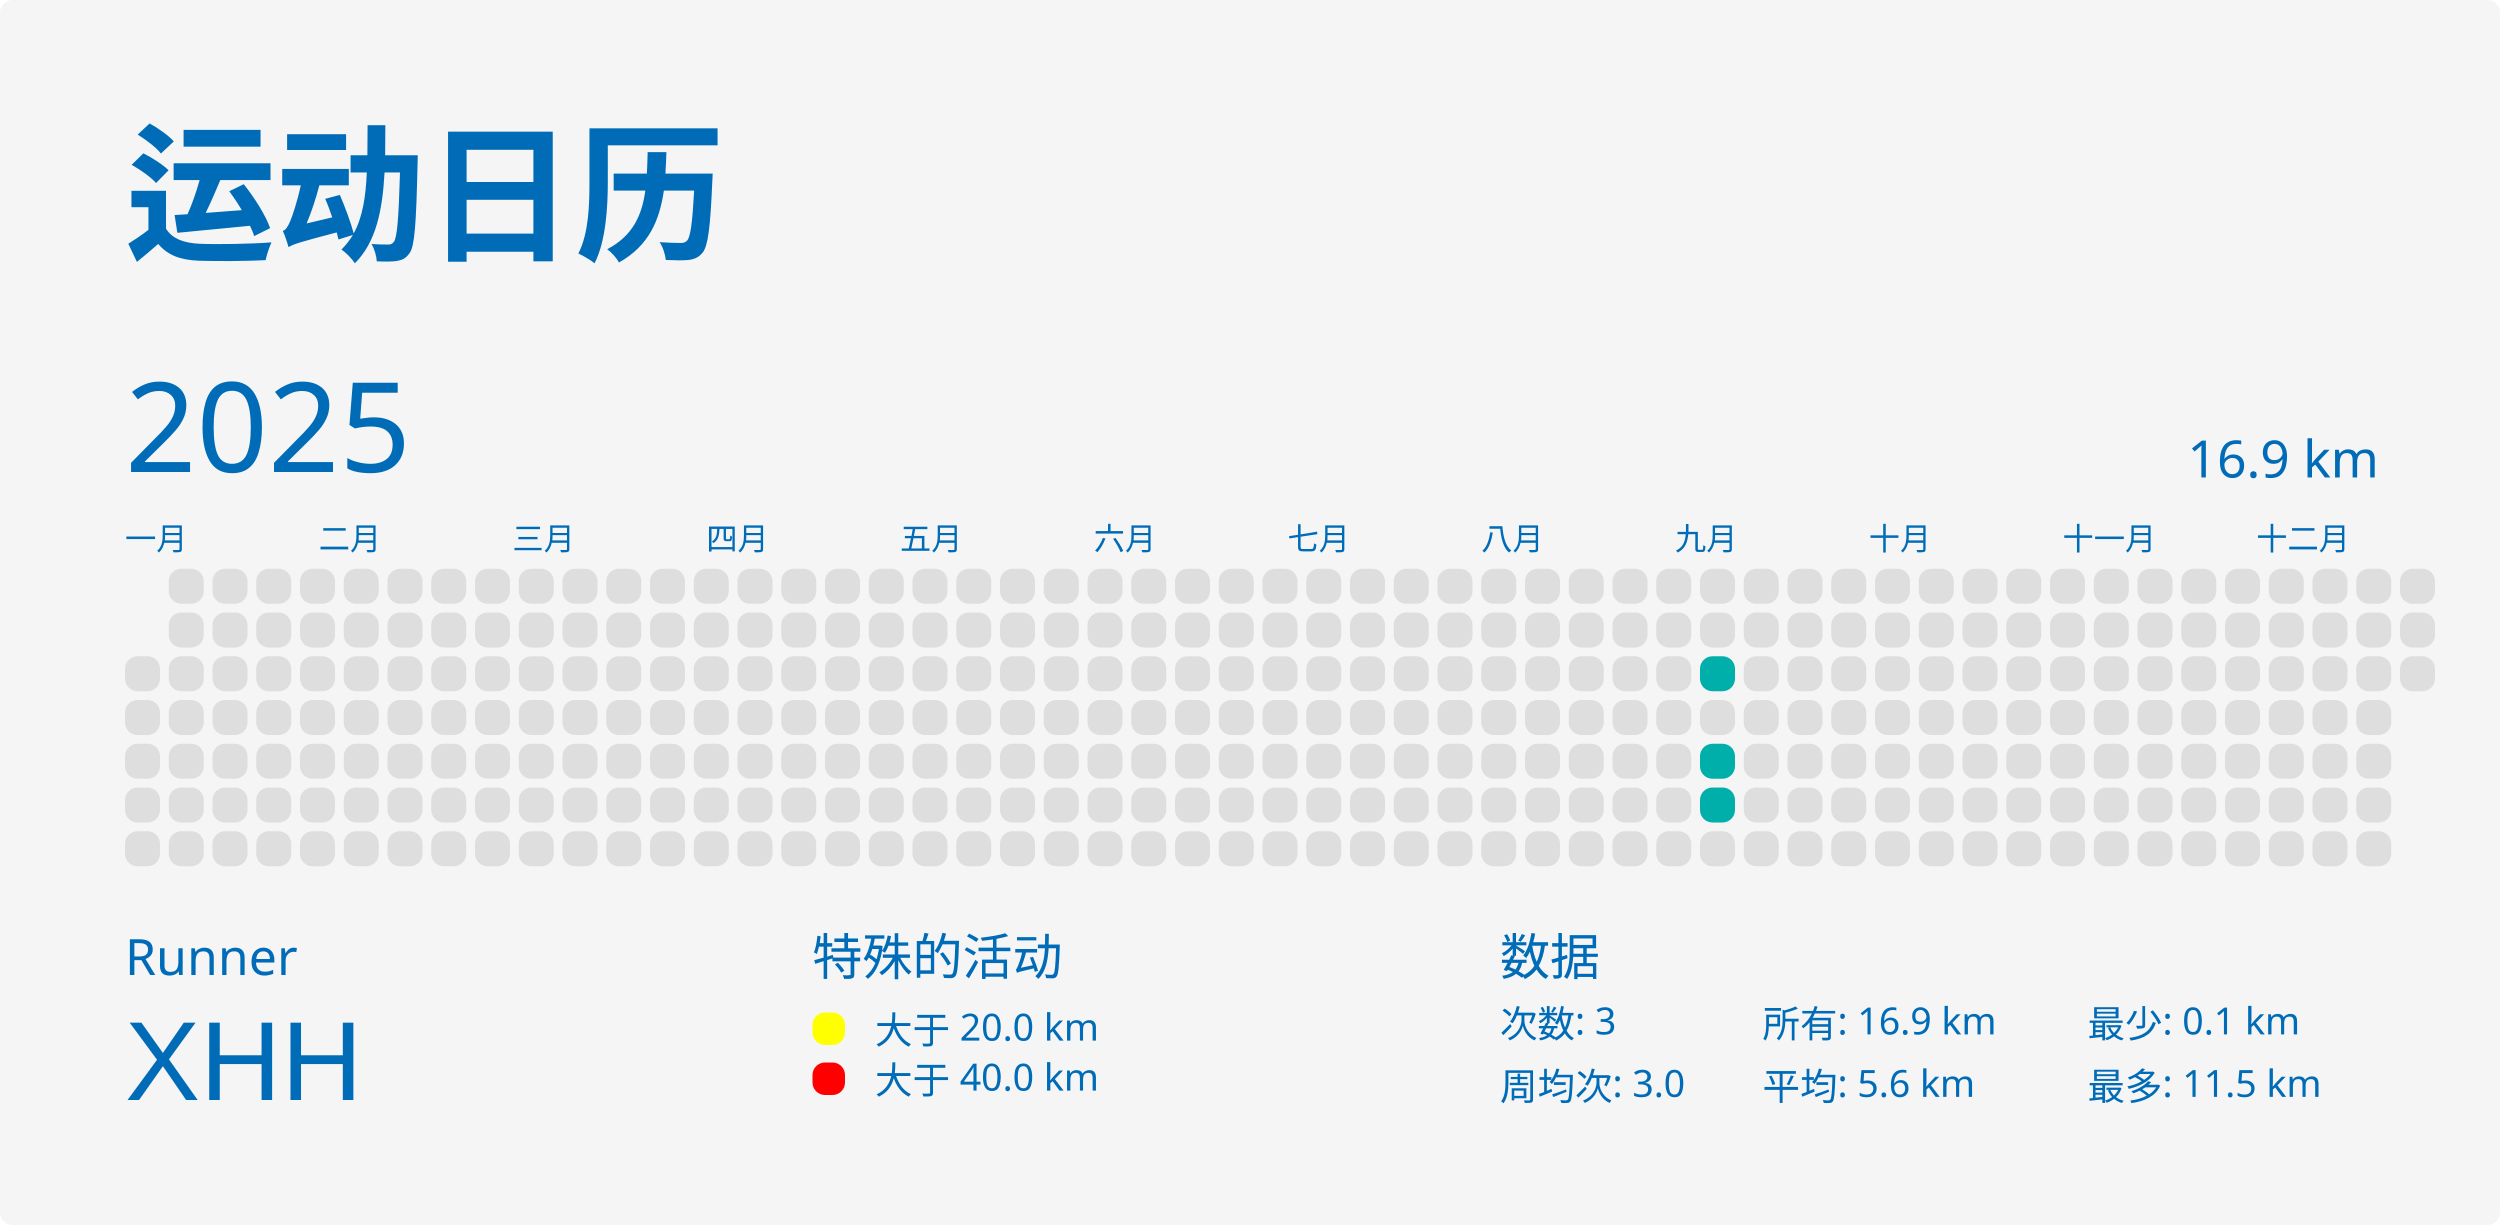
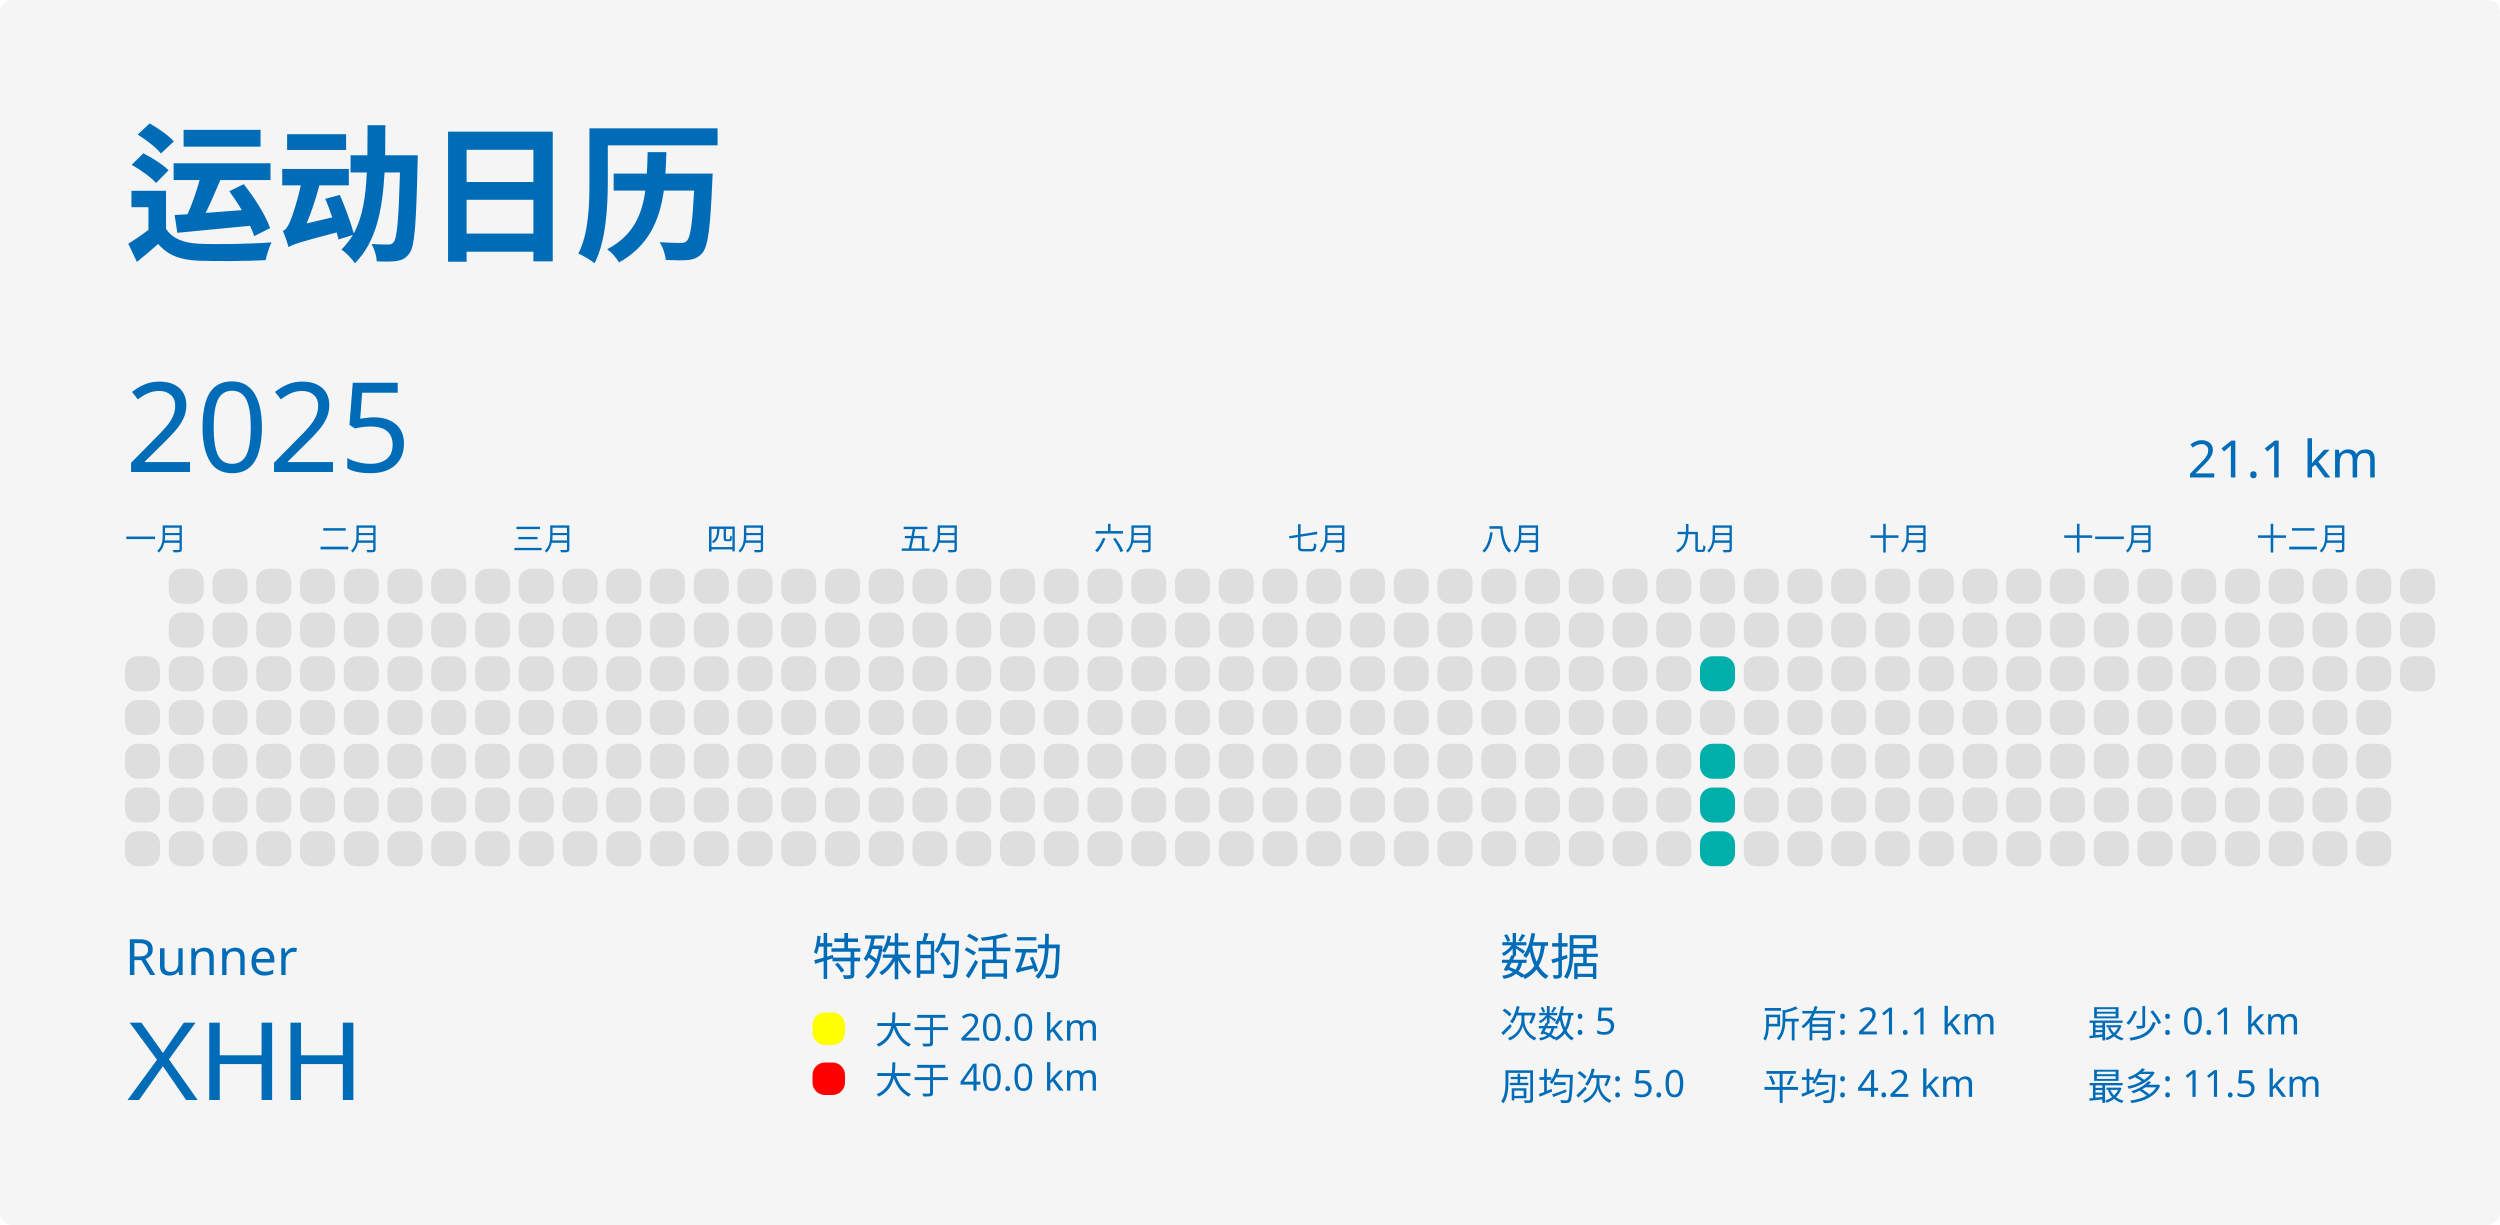
<svg xmlns="http://www.w3.org/2000/svg" baseProfile="full" height="98mm" version="1.1" viewBox="0,0,200,98" width="200mm">
  <defs />
  <rect fill="#f5f5f5" height="98" rx="1" ry="1" width="200" x="0" y="0" />
  <text fill="#006cb8" style="font-size:12px; font-family:MGI-Regular; font-weight:bold;" x="10" y="20">运动日历</text>
  <text fill="#006cb8" style="font-size:4px; font-family:MGI-Regular" x="10" y="78">Runner</text>
  <text fill="#006cb8" style="font-size:9px; font-family:Arial" x="10" y="88">XHH</text>
  <text fill="#006cb8" style="font-size:4px; font-family:MGI-Regular" x="65" y="78">特殊的活动</text>
  <rect fill="yellow" height="2.6" rx="1" ry="1" width="2.6" x="65" y="81" />
  <text fill="#006cb8" style="font-size:3px; font-family:MGI-Regular" x="70" y="83.5">大于 20.0 km</text>
  <rect fill="red" height="2.6" rx="1" ry="1" width="2.6" x="65" y="85" />
  <text fill="#006cb8" style="font-size:3px; font-family:MGI-Regular" x="70" y="87.5">大于 40.0 km</text>
  <text fill="#006cb8" style="font-size:4px; font-family:MGI-Regular" x="120" y="78">数据</text>
-   <text fill="#006cb8" style="font-size:3px; font-family:MGI-Regular" x="120" y="83">次数: 3</text>
-   <text fill="#006cb8" style="font-size:3px; font-family:MGI-Regular" x="120" y="88">周均次: 3.0</text>
-   <text fill="#006cb8" style="font-size:3px; font-family:MGI-Regular" x="141" y="83">所有: 16.9 km</text>
-   <text fill="#006cb8" style="font-size:3px; font-family:MGI-Regular" x="141" y="88">平均: 5.6 km</text>
+   <text fill="#006cb8" style="font-size:3px; font-family:MGI-Regular" x="120" y="83">次数: 5</text>
+   <text fill="#006cb8" style="font-size:3px; font-family:MGI-Regular" x="120" y="88">周均次: 5.0</text>
+   <text fill="#006cb8" style="font-size:3px; font-family:MGI-Regular" x="141" y="83">所有: 21.1 km</text>
+   <text fill="#006cb8" style="font-size:3px; font-family:MGI-Regular" x="141" y="88">平均: 4.2 km</text>
  <text fill="#006cb8" style="font-size:3px; font-family:MGI-Regular" x="167" y="83">最少: 0.1 km</text>
  <text fill="#006cb8" style="font-size:3px; font-family:MGI-Regular" x="167" y="88">最多: 11.5 km</text>
  <text dominant-baseline="hanging" fill="#006cb8" style="font-size:10.0px; font-family:MGI-Regular;" x="10" y="30">2025</text>
-   <text dominant-baseline="hanging" fill="#006cb8" style="font-size:4.125px; font-family:MGI-Regular;" x="175" y="35">16.9 km</text>
+   <text dominant-baseline="hanging" fill="#006cb8" style="font-size:4.125px; font-family:MGI-Regular;" x="175" y="35">21.1 km</text>
  <text fill="#006cb8" style="font-size:2.5px; font-family:MGI-Regular" x="10.0" y="44">一月</text>
  <text fill="#006cb8" style="font-size:2.5px; font-family:MGI-Regular" x="25.5" y="44">二月</text>
  <text fill="#006cb8" style="font-size:2.5px; font-family:MGI-Regular" x="41.0" y="44">三月</text>
  <text fill="#006cb8" style="font-size:2.5px; font-family:MGI-Regular" x="56.5" y="44">四月</text>
  <text fill="#006cb8" style="font-size:2.5px; font-family:MGI-Regular" x="72.0" y="44">五月</text>
  <text fill="#006cb8" style="font-size:2.5px; font-family:MGI-Regular" x="87.5" y="44">六月</text>
  <text fill="#006cb8" style="font-size:2.5px; font-family:MGI-Regular" x="103.0" y="44">七月</text>
  <text fill="#006cb8" style="font-size:2.5px; font-family:MGI-Regular" x="118.5" y="44">八月</text>
  <text fill="#006cb8" style="font-size:2.5px; font-family:MGI-Regular" x="134.0" y="44">九月</text>
  <text fill="#006cb8" style="font-size:2.5px; font-family:MGI-Regular" x="149.5" y="44">十月</text>
  <text fill="#006cb8" style="font-size:2.5px; font-family:MGI-Regular" x="165.0" y="44">十一月</text>
  <text fill="#006cb8" style="font-size:2.5px; font-family:MGI-Regular" x="180.5" y="44">十二月</text>
  <rect fill="#dedede" height="2.8" rx="1" ry="1" width="2.8" x="10.0" y="52.5" />
  <rect fill="#dedede" height="2.8" rx="1" ry="1" width="2.8" x="10.0" y="56.0" />
  <rect fill="#dedede" height="2.8" rx="1" ry="1" width="2.8" x="10.0" y="59.5" />
  <rect fill="#dedede" height="2.8" rx="1" ry="1" width="2.8" x="10.0" y="63.0" />
  <rect fill="#dedede" height="2.8" rx="1" ry="1" width="2.8" x="10.0" y="66.5" />
  <rect fill="#dedede" height="2.8" rx="1" ry="1" width="2.8" x="13.5" y="45.5" />
  <rect fill="#dedede" height="2.8" rx="1" ry="1" width="2.8" x="13.5" y="49.0" />
  <rect fill="#dedede" height="2.8" rx="1" ry="1" width="2.8" x="13.5" y="52.5" />
  <rect fill="#dedede" height="2.8" rx="1" ry="1" width="2.8" x="13.5" y="56.0" />
  <rect fill="#dedede" height="2.8" rx="1" ry="1" width="2.8" x="13.5" y="59.5" />
  <rect fill="#dedede" height="2.8" rx="1" ry="1" width="2.8" x="13.5" y="63.0" />
  <rect fill="#dedede" height="2.8" rx="1" ry="1" width="2.8" x="13.5" y="66.5" />
  <rect fill="#dedede" height="2.8" rx="1" ry="1" width="2.8" x="17.0" y="45.5" />
  <rect fill="#dedede" height="2.8" rx="1" ry="1" width="2.8" x="17.0" y="49.0" />
  <rect fill="#dedede" height="2.8" rx="1" ry="1" width="2.8" x="17.0" y="52.5" />
  <rect fill="#dedede" height="2.8" rx="1" ry="1" width="2.8" x="17.0" y="56.0" />
  <rect fill="#dedede" height="2.8" rx="1" ry="1" width="2.8" x="17.0" y="59.5" />
  <rect fill="#dedede" height="2.8" rx="1" ry="1" width="2.8" x="17.0" y="63.0" />
  <rect fill="#dedede" height="2.8" rx="1" ry="1" width="2.8" x="17.0" y="66.5" />
  <rect fill="#dedede" height="2.8" rx="1" ry="1" width="2.8" x="20.5" y="45.5" />
  <rect fill="#dedede" height="2.8" rx="1" ry="1" width="2.8" x="20.5" y="49.0" />
  <rect fill="#dedede" height="2.8" rx="1" ry="1" width="2.8" x="20.5" y="52.5" />
  <rect fill="#dedede" height="2.8" rx="1" ry="1" width="2.8" x="20.5" y="56.0" />
  <rect fill="#dedede" height="2.8" rx="1" ry="1" width="2.8" x="20.5" y="59.5" />
  <rect fill="#dedede" height="2.8" rx="1" ry="1" width="2.8" x="20.5" y="63.0" />
  <rect fill="#dedede" height="2.8" rx="1" ry="1" width="2.8" x="20.5" y="66.5" />
  <rect fill="#dedede" height="2.8" rx="1" ry="1" width="2.8" x="24.0" y="45.5" />
  <rect fill="#dedede" height="2.8" rx="1" ry="1" width="2.8" x="24.0" y="49.0" />
  <rect fill="#dedede" height="2.8" rx="1" ry="1" width="2.8" x="24.0" y="52.5" />
  <rect fill="#dedede" height="2.8" rx="1" ry="1" width="2.8" x="24.0" y="56.0" />
  <rect fill="#dedede" height="2.8" rx="1" ry="1" width="2.8" x="24.0" y="59.5" />
  <rect fill="#dedede" height="2.8" rx="1" ry="1" width="2.8" x="24.0" y="63.0" />
  <rect fill="#dedede" height="2.8" rx="1" ry="1" width="2.8" x="24.0" y="66.5" />
  <rect fill="#dedede" height="2.8" rx="1" ry="1" width="2.8" x="27.5" y="45.5" />
  <rect fill="#dedede" height="2.8" rx="1" ry="1" width="2.8" x="27.5" y="49.0" />
  <rect fill="#dedede" height="2.8" rx="1" ry="1" width="2.8" x="27.5" y="52.5" />
  <rect fill="#dedede" height="2.8" rx="1" ry="1" width="2.8" x="27.5" y="56.0" />
  <rect fill="#dedede" height="2.8" rx="1" ry="1" width="2.8" x="27.5" y="59.5" />
  <rect fill="#dedede" height="2.8" rx="1" ry="1" width="2.8" x="27.5" y="63.0" />
  <rect fill="#dedede" height="2.8" rx="1" ry="1" width="2.8" x="27.5" y="66.5" />
  <rect fill="#dedede" height="2.8" rx="1" ry="1" width="2.8" x="31.0" y="45.5" />
  <rect fill="#dedede" height="2.8" rx="1" ry="1" width="2.8" x="31.0" y="49.0" />
  <rect fill="#dedede" height="2.8" rx="1" ry="1" width="2.8" x="31.0" y="52.5" />
  <rect fill="#dedede" height="2.8" rx="1" ry="1" width="2.8" x="31.0" y="56.0" />
  <rect fill="#dedede" height="2.8" rx="1" ry="1" width="2.8" x="31.0" y="59.5" />
  <rect fill="#dedede" height="2.8" rx="1" ry="1" width="2.8" x="31.0" y="63.0" />
  <rect fill="#dedede" height="2.8" rx="1" ry="1" width="2.8" x="31.0" y="66.5" />
  <rect fill="#dedede" height="2.8" rx="1" ry="1" width="2.8" x="34.5" y="45.5" />
  <rect fill="#dedede" height="2.8" rx="1" ry="1" width="2.8" x="34.5" y="49.0" />
  <rect fill="#dedede" height="2.8" rx="1" ry="1" width="2.8" x="34.5" y="52.5" />
  <rect fill="#dedede" height="2.8" rx="1" ry="1" width="2.8" x="34.5" y="56.0" />
  <rect fill="#dedede" height="2.8" rx="1" ry="1" width="2.8" x="34.5" y="59.5" />
  <rect fill="#dedede" height="2.8" rx="1" ry="1" width="2.8" x="34.5" y="63.0" />
  <rect fill="#dedede" height="2.8" rx="1" ry="1" width="2.8" x="34.5" y="66.5" />
  <rect fill="#dedede" height="2.8" rx="1" ry="1" width="2.8" x="38.0" y="45.5" />
  <rect fill="#dedede" height="2.8" rx="1" ry="1" width="2.8" x="38.0" y="49.0" />
  <rect fill="#dedede" height="2.8" rx="1" ry="1" width="2.8" x="38.0" y="52.5" />
  <rect fill="#dedede" height="2.8" rx="1" ry="1" width="2.8" x="38.0" y="56.0" />
  <rect fill="#dedede" height="2.8" rx="1" ry="1" width="2.8" x="38.0" y="59.5" />
  <rect fill="#dedede" height="2.8" rx="1" ry="1" width="2.8" x="38.0" y="63.0" />
  <rect fill="#dedede" height="2.8" rx="1" ry="1" width="2.8" x="38.0" y="66.5" />
  <rect fill="#dedede" height="2.8" rx="1" ry="1" width="2.8" x="41.5" y="45.5" />
  <rect fill="#dedede" height="2.8" rx="1" ry="1" width="2.8" x="41.5" y="49.0" />
  <rect fill="#dedede" height="2.8" rx="1" ry="1" width="2.8" x="41.5" y="52.5" />
  <rect fill="#dedede" height="2.8" rx="1" ry="1" width="2.8" x="41.5" y="56.0" />
  <rect fill="#dedede" height="2.8" rx="1" ry="1" width="2.8" x="41.5" y="59.5" />
  <rect fill="#dedede" height="2.8" rx="1" ry="1" width="2.8" x="41.5" y="63.0" />
  <rect fill="#dedede" height="2.8" rx="1" ry="1" width="2.8" x="41.5" y="66.5" />
  <rect fill="#dedede" height="2.8" rx="1" ry="1" width="2.8" x="45.0" y="45.5" />
  <rect fill="#dedede" height="2.8" rx="1" ry="1" width="2.8" x="45.0" y="49.0" />
  <rect fill="#dedede" height="2.8" rx="1" ry="1" width="2.8" x="45.0" y="52.5" />
  <rect fill="#dedede" height="2.8" rx="1" ry="1" width="2.8" x="45.0" y="56.0" />
  <rect fill="#dedede" height="2.8" rx="1" ry="1" width="2.8" x="45.0" y="59.5" />
  <rect fill="#dedede" height="2.8" rx="1" ry="1" width="2.8" x="45.0" y="63.0" />
  <rect fill="#dedede" height="2.8" rx="1" ry="1" width="2.8" x="45.0" y="66.5" />
  <rect fill="#dedede" height="2.8" rx="1" ry="1" width="2.8" x="48.5" y="45.5" />
  <rect fill="#dedede" height="2.8" rx="1" ry="1" width="2.8" x="48.5" y="49.0" />
  <rect fill="#dedede" height="2.8" rx="1" ry="1" width="2.8" x="48.5" y="52.5" />
  <rect fill="#dedede" height="2.8" rx="1" ry="1" width="2.8" x="48.5" y="56.0" />
  <rect fill="#dedede" height="2.8" rx="1" ry="1" width="2.8" x="48.5" y="59.5" />
  <rect fill="#dedede" height="2.8" rx="1" ry="1" width="2.8" x="48.5" y="63.0" />
  <rect fill="#dedede" height="2.8" rx="1" ry="1" width="2.8" x="48.5" y="66.5" />
  <rect fill="#dedede" height="2.8" rx="1" ry="1" width="2.8" x="52.0" y="45.5" />
  <rect fill="#dedede" height="2.8" rx="1" ry="1" width="2.8" x="52.0" y="49.0" />
  <rect fill="#dedede" height="2.8" rx="1" ry="1" width="2.8" x="52.0" y="52.5" />
  <rect fill="#dedede" height="2.8" rx="1" ry="1" width="2.8" x="52.0" y="56.0" />
  <rect fill="#dedede" height="2.8" rx="1" ry="1" width="2.8" x="52.0" y="59.5" />
  <rect fill="#dedede" height="2.8" rx="1" ry="1" width="2.8" x="52.0" y="63.0" />
  <rect fill="#dedede" height="2.8" rx="1" ry="1" width="2.8" x="52.0" y="66.5" />
  <rect fill="#dedede" height="2.8" rx="1" ry="1" width="2.8" x="55.5" y="45.5" />
  <rect fill="#dedede" height="2.8" rx="1" ry="1" width="2.8" x="55.5" y="49.0" />
  <rect fill="#dedede" height="2.8" rx="1" ry="1" width="2.8" x="55.5" y="52.5" />
  <rect fill="#dedede" height="2.8" rx="1" ry="1" width="2.8" x="55.5" y="56.0" />
  <rect fill="#dedede" height="2.8" rx="1" ry="1" width="2.8" x="55.5" y="59.5" />
  <rect fill="#dedede" height="2.8" rx="1" ry="1" width="2.8" x="55.5" y="63.0" />
  <rect fill="#dedede" height="2.8" rx="1" ry="1" width="2.8" x="55.5" y="66.5" />
  <rect fill="#dedede" height="2.8" rx="1" ry="1" width="2.8" x="59.0" y="45.5" />
  <rect fill="#dedede" height="2.8" rx="1" ry="1" width="2.8" x="59.0" y="49.0" />
  <rect fill="#dedede" height="2.8" rx="1" ry="1" width="2.8" x="59.0" y="52.5" />
  <rect fill="#dedede" height="2.8" rx="1" ry="1" width="2.8" x="59.0" y="56.0" />
  <rect fill="#dedede" height="2.8" rx="1" ry="1" width="2.8" x="59.0" y="59.5" />
  <rect fill="#dedede" height="2.8" rx="1" ry="1" width="2.8" x="59.0" y="63.0" />
  <rect fill="#dedede" height="2.8" rx="1" ry="1" width="2.8" x="59.0" y="66.5" />
  <rect fill="#dedede" height="2.8" rx="1" ry="1" width="2.8" x="62.5" y="45.5" />
  <rect fill="#dedede" height="2.8" rx="1" ry="1" width="2.8" x="62.5" y="49.0" />
  <rect fill="#dedede" height="2.8" rx="1" ry="1" width="2.8" x="62.5" y="52.5" />
  <rect fill="#dedede" height="2.8" rx="1" ry="1" width="2.8" x="62.5" y="56.0" />
  <rect fill="#dedede" height="2.8" rx="1" ry="1" width="2.8" x="62.5" y="59.5" />
  <rect fill="#dedede" height="2.8" rx="1" ry="1" width="2.8" x="62.5" y="63.0" />
  <rect fill="#dedede" height="2.8" rx="1" ry="1" width="2.8" x="62.5" y="66.5" />
  <rect fill="#dedede" height="2.8" rx="1" ry="1" width="2.8" x="66.0" y="45.5" />
  <rect fill="#dedede" height="2.8" rx="1" ry="1" width="2.8" x="66.0" y="49.0" />
  <rect fill="#dedede" height="2.8" rx="1" ry="1" width="2.8" x="66.0" y="52.5" />
  <rect fill="#dedede" height="2.8" rx="1" ry="1" width="2.8" x="66.0" y="56.0" />
  <rect fill="#dedede" height="2.8" rx="1" ry="1" width="2.8" x="66.0" y="59.5" />
  <rect fill="#dedede" height="2.8" rx="1" ry="1" width="2.8" x="66.0" y="63.0" />
  <rect fill="#dedede" height="2.8" rx="1" ry="1" width="2.8" x="66.0" y="66.5" />
  <rect fill="#dedede" height="2.8" rx="1" ry="1" width="2.8" x="69.5" y="45.5" />
  <rect fill="#dedede" height="2.8" rx="1" ry="1" width="2.8" x="69.5" y="49.0" />
  <rect fill="#dedede" height="2.8" rx="1" ry="1" width="2.8" x="69.5" y="52.5" />
  <rect fill="#dedede" height="2.8" rx="1" ry="1" width="2.8" x="69.5" y="56.0" />
  <rect fill="#dedede" height="2.8" rx="1" ry="1" width="2.8" x="69.5" y="59.5" />
  <rect fill="#dedede" height="2.8" rx="1" ry="1" width="2.8" x="69.5" y="63.0" />
  <rect fill="#dedede" height="2.8" rx="1" ry="1" width="2.8" x="69.5" y="66.5" />
  <rect fill="#dedede" height="2.8" rx="1" ry="1" width="2.8" x="73.0" y="45.5" />
  <rect fill="#dedede" height="2.8" rx="1" ry="1" width="2.8" x="73.0" y="49.0" />
  <rect fill="#dedede" height="2.8" rx="1" ry="1" width="2.8" x="73.0" y="52.5" />
  <rect fill="#dedede" height="2.8" rx="1" ry="1" width="2.8" x="73.0" y="56.0" />
  <rect fill="#dedede" height="2.8" rx="1" ry="1" width="2.8" x="73.0" y="59.5" />
  <rect fill="#dedede" height="2.8" rx="1" ry="1" width="2.8" x="73.0" y="63.0" />
  <rect fill="#dedede" height="2.8" rx="1" ry="1" width="2.8" x="73.0" y="66.5" />
  <rect fill="#dedede" height="2.8" rx="1" ry="1" width="2.8" x="76.5" y="45.5" />
  <rect fill="#dedede" height="2.8" rx="1" ry="1" width="2.8" x="76.5" y="49.0" />
  <rect fill="#dedede" height="2.8" rx="1" ry="1" width="2.8" x="76.5" y="52.5" />
  <rect fill="#dedede" height="2.8" rx="1" ry="1" width="2.8" x="76.5" y="56.0" />
  <rect fill="#dedede" height="2.8" rx="1" ry="1" width="2.8" x="76.5" y="59.5" />
  <rect fill="#dedede" height="2.8" rx="1" ry="1" width="2.8" x="76.5" y="63.0" />
  <rect fill="#dedede" height="2.8" rx="1" ry="1" width="2.8" x="76.5" y="66.5" />
  <rect fill="#dedede" height="2.8" rx="1" ry="1" width="2.8" x="80.0" y="45.5" />
  <rect fill="#dedede" height="2.8" rx="1" ry="1" width="2.8" x="80.0" y="49.0" />
  <rect fill="#dedede" height="2.8" rx="1" ry="1" width="2.8" x="80.0" y="52.5" />
  <rect fill="#dedede" height="2.8" rx="1" ry="1" width="2.8" x="80.0" y="56.0" />
  <rect fill="#dedede" height="2.8" rx="1" ry="1" width="2.8" x="80.0" y="59.5" />
  <rect fill="#dedede" height="2.8" rx="1" ry="1" width="2.8" x="80.0" y="63.0" />
  <rect fill="#dedede" height="2.8" rx="1" ry="1" width="2.8" x="80.0" y="66.5" />
  <rect fill="#dedede" height="2.8" rx="1" ry="1" width="2.8" x="83.5" y="45.5" />
  <rect fill="#dedede" height="2.8" rx="1" ry="1" width="2.8" x="83.5" y="49.0" />
  <rect fill="#dedede" height="2.8" rx="1" ry="1" width="2.8" x="83.5" y="52.5" />
  <rect fill="#dedede" height="2.8" rx="1" ry="1" width="2.8" x="83.5" y="56.0" />
  <rect fill="#dedede" height="2.8" rx="1" ry="1" width="2.8" x="83.5" y="59.5" />
  <rect fill="#dedede" height="2.8" rx="1" ry="1" width="2.8" x="83.5" y="63.0" />
  <rect fill="#dedede" height="2.8" rx="1" ry="1" width="2.8" x="83.5" y="66.5" />
  <rect fill="#dedede" height="2.8" rx="1" ry="1" width="2.8" x="87.0" y="45.5" />
  <rect fill="#dedede" height="2.8" rx="1" ry="1" width="2.8" x="87.0" y="49.0" />
  <rect fill="#dedede" height="2.8" rx="1" ry="1" width="2.8" x="87.0" y="52.5" />
  <rect fill="#dedede" height="2.8" rx="1" ry="1" width="2.8" x="87.0" y="56.0" />
  <rect fill="#dedede" height="2.8" rx="1" ry="1" width="2.8" x="87.0" y="59.5" />
  <rect fill="#dedede" height="2.8" rx="1" ry="1" width="2.8" x="87.0" y="63.0" />
  <rect fill="#dedede" height="2.8" rx="1" ry="1" width="2.8" x="87.0" y="66.5" />
  <rect fill="#dedede" height="2.8" rx="1" ry="1" width="2.8" x="90.5" y="45.5" />
  <rect fill="#dedede" height="2.8" rx="1" ry="1" width="2.8" x="90.5" y="49.0" />
  <rect fill="#dedede" height="2.8" rx="1" ry="1" width="2.8" x="90.5" y="52.5" />
  <rect fill="#dedede" height="2.8" rx="1" ry="1" width="2.8" x="90.5" y="56.0" />
  <rect fill="#dedede" height="2.8" rx="1" ry="1" width="2.8" x="90.5" y="59.5" />
  <rect fill="#dedede" height="2.8" rx="1" ry="1" width="2.8" x="90.5" y="63.0" />
  <rect fill="#dedede" height="2.8" rx="1" ry="1" width="2.8" x="90.5" y="66.5" />
  <rect fill="#dedede" height="2.8" rx="1" ry="1" width="2.8" x="94.0" y="45.5" />
  <rect fill="#dedede" height="2.8" rx="1" ry="1" width="2.8" x="94.0" y="49.0" />
  <rect fill="#dedede" height="2.8" rx="1" ry="1" width="2.8" x="94.0" y="52.5" />
  <rect fill="#dedede" height="2.8" rx="1" ry="1" width="2.8" x="94.0" y="56.0" />
  <rect fill="#dedede" height="2.8" rx="1" ry="1" width="2.8" x="94.0" y="59.5" />
  <rect fill="#dedede" height="2.8" rx="1" ry="1" width="2.8" x="94.0" y="63.0" />
  <rect fill="#dedede" height="2.8" rx="1" ry="1" width="2.8" x="94.0" y="66.5" />
  <rect fill="#dedede" height="2.8" rx="1" ry="1" width="2.8" x="97.5" y="45.5" />
  <rect fill="#dedede" height="2.8" rx="1" ry="1" width="2.8" x="97.5" y="49.0" />
  <rect fill="#dedede" height="2.8" rx="1" ry="1" width="2.8" x="97.5" y="52.5" />
  <rect fill="#dedede" height="2.8" rx="1" ry="1" width="2.8" x="97.5" y="56.0" />
  <rect fill="#dedede" height="2.8" rx="1" ry="1" width="2.8" x="97.5" y="59.5" />
  <rect fill="#dedede" height="2.8" rx="1" ry="1" width="2.8" x="97.5" y="63.0" />
  <rect fill="#dedede" height="2.8" rx="1" ry="1" width="2.8" x="97.5" y="66.5" />
  <rect fill="#dedede" height="2.8" rx="1" ry="1" width="2.8" x="101.0" y="45.5" />
  <rect fill="#dedede" height="2.8" rx="1" ry="1" width="2.8" x="101.0" y="49.0" />
  <rect fill="#dedede" height="2.8" rx="1" ry="1" width="2.8" x="101.0" y="52.5" />
  <rect fill="#dedede" height="2.8" rx="1" ry="1" width="2.8" x="101.0" y="56.0" />
  <rect fill="#dedede" height="2.8" rx="1" ry="1" width="2.8" x="101.0" y="59.5" />
  <rect fill="#dedede" height="2.8" rx="1" ry="1" width="2.8" x="101.0" y="63.0" />
  <rect fill="#dedede" height="2.8" rx="1" ry="1" width="2.8" x="101.0" y="66.5" />
  <rect fill="#dedede" height="2.8" rx="1" ry="1" width="2.8" x="104.5" y="45.5" />
  <rect fill="#dedede" height="2.8" rx="1" ry="1" width="2.8" x="104.5" y="49.0" />
  <rect fill="#dedede" height="2.8" rx="1" ry="1" width="2.8" x="104.5" y="52.5" />
  <rect fill="#dedede" height="2.8" rx="1" ry="1" width="2.8" x="104.5" y="56.0" />
  <rect fill="#dedede" height="2.8" rx="1" ry="1" width="2.8" x="104.5" y="59.5" />
  <rect fill="#dedede" height="2.8" rx="1" ry="1" width="2.8" x="104.5" y="63.0" />
  <rect fill="#dedede" height="2.8" rx="1" ry="1" width="2.8" x="104.5" y="66.5" />
  <rect fill="#dedede" height="2.8" rx="1" ry="1" width="2.8" x="108.0" y="45.5" />
  <rect fill="#dedede" height="2.8" rx="1" ry="1" width="2.8" x="108.0" y="49.0" />
  <rect fill="#dedede" height="2.8" rx="1" ry="1" width="2.8" x="108.0" y="52.5" />
  <rect fill="#dedede" height="2.8" rx="1" ry="1" width="2.8" x="108.0" y="56.0" />
  <rect fill="#dedede" height="2.8" rx="1" ry="1" width="2.8" x="108.0" y="59.5" />
  <rect fill="#dedede" height="2.8" rx="1" ry="1" width="2.8" x="108.0" y="63.0" />
  <rect fill="#dedede" height="2.8" rx="1" ry="1" width="2.8" x="108.0" y="66.5" />
  <rect fill="#dedede" height="2.8" rx="1" ry="1" width="2.8" x="111.5" y="45.5" />
  <rect fill="#dedede" height="2.8" rx="1" ry="1" width="2.8" x="111.5" y="49.0" />
  <rect fill="#dedede" height="2.8" rx="1" ry="1" width="2.8" x="111.5" y="52.5" />
  <rect fill="#dedede" height="2.8" rx="1" ry="1" width="2.8" x="111.5" y="56.0" />
  <rect fill="#dedede" height="2.8" rx="1" ry="1" width="2.8" x="111.5" y="59.5" />
  <rect fill="#dedede" height="2.8" rx="1" ry="1" width="2.8" x="111.5" y="63.0" />
  <rect fill="#dedede" height="2.8" rx="1" ry="1" width="2.8" x="111.5" y="66.5" />
  <rect fill="#dedede" height="2.8" rx="1" ry="1" width="2.8" x="115.0" y="45.5" />
  <rect fill="#dedede" height="2.8" rx="1" ry="1" width="2.8" x="115.0" y="49.0" />
  <rect fill="#dedede" height="2.8" rx="1" ry="1" width="2.8" x="115.0" y="52.5" />
  <rect fill="#dedede" height="2.8" rx="1" ry="1" width="2.8" x="115.0" y="56.0" />
  <rect fill="#dedede" height="2.8" rx="1" ry="1" width="2.8" x="115.0" y="59.5" />
  <rect fill="#dedede" height="2.8" rx="1" ry="1" width="2.8" x="115.0" y="63.0" />
  <rect fill="#dedede" height="2.8" rx="1" ry="1" width="2.8" x="115.0" y="66.5" />
  <rect fill="#dedede" height="2.8" rx="1" ry="1" width="2.8" x="118.5" y="45.5" />
  <rect fill="#dedede" height="2.8" rx="1" ry="1" width="2.8" x="118.5" y="49.0" />
  <rect fill="#dedede" height="2.8" rx="1" ry="1" width="2.8" x="118.5" y="52.5" />
  <rect fill="#dedede" height="2.8" rx="1" ry="1" width="2.8" x="118.5" y="56.0" />
  <rect fill="#dedede" height="2.8" rx="1" ry="1" width="2.8" x="118.5" y="59.5" />
  <rect fill="#dedede" height="2.8" rx="1" ry="1" width="2.8" x="118.5" y="63.0" />
  <rect fill="#dedede" height="2.8" rx="1" ry="1" width="2.8" x="118.5" y="66.5" />
  <rect fill="#dedede" height="2.8" rx="1" ry="1" width="2.8" x="122.0" y="45.5" />
  <rect fill="#dedede" height="2.8" rx="1" ry="1" width="2.8" x="122.0" y="49.0" />
  <rect fill="#dedede" height="2.8" rx="1" ry="1" width="2.8" x="122.0" y="52.5" />
  <rect fill="#dedede" height="2.8" rx="1" ry="1" width="2.8" x="122.0" y="56.0" />
  <rect fill="#dedede" height="2.8" rx="1" ry="1" width="2.8" x="122.0" y="59.5" />
  <rect fill="#dedede" height="2.8" rx="1" ry="1" width="2.8" x="122.0" y="63.0" />
  <rect fill="#dedede" height="2.8" rx="1" ry="1" width="2.8" x="122.0" y="66.5" />
  <rect fill="#dedede" height="2.8" rx="1" ry="1" width="2.8" x="125.5" y="45.5" />
  <rect fill="#dedede" height="2.8" rx="1" ry="1" width="2.8" x="125.5" y="49.0" />
  <rect fill="#dedede" height="2.8" rx="1" ry="1" width="2.8" x="125.5" y="52.5" />
  <rect fill="#dedede" height="2.8" rx="1" ry="1" width="2.8" x="125.5" y="56.0" />
  <rect fill="#dedede" height="2.8" rx="1" ry="1" width="2.8" x="125.5" y="59.5" />
  <rect fill="#dedede" height="2.8" rx="1" ry="1" width="2.8" x="125.5" y="63.0" />
  <rect fill="#dedede" height="2.8" rx="1" ry="1" width="2.8" x="125.5" y="66.5" />
  <rect fill="#dedede" height="2.8" rx="1" ry="1" width="2.8" x="129.0" y="45.5" />
  <rect fill="#dedede" height="2.8" rx="1" ry="1" width="2.8" x="129.0" y="49.0" />
  <rect fill="#dedede" height="2.8" rx="1" ry="1" width="2.8" x="129.0" y="52.5" />
  <rect fill="#dedede" height="2.8" rx="1" ry="1" width="2.8" x="129.0" y="56.0" />
  <rect fill="#dedede" height="2.8" rx="1" ry="1" width="2.8" x="129.0" y="59.5" />
  <rect fill="#dedede" height="2.8" rx="1" ry="1" width="2.8" x="129.0" y="63.0" />
  <rect fill="#dedede" height="2.8" rx="1" ry="1" width="2.8" x="129.0" y="66.5" />
  <rect fill="#dedede" height="2.8" rx="1" ry="1" width="2.8" x="132.5" y="45.5" />
  <rect fill="#dedede" height="2.8" rx="1" ry="1" width="2.8" x="132.5" y="49.0" />
  <rect fill="#dedede" height="2.8" rx="1" ry="1" width="2.8" x="132.5" y="52.5" />
  <rect fill="#dedede" height="2.8" rx="1" ry="1" width="2.8" x="132.5" y="56.0" />
  <rect fill="#dedede" height="2.8" rx="1" ry="1" width="2.8" x="132.5" y="59.5" />
  <rect fill="#dedede" height="2.8" rx="1" ry="1" width="2.8" x="132.5" y="63.0" />
  <rect fill="#dedede" height="2.8" rx="1" ry="1" width="2.8" x="132.5" y="66.5" />
  <rect fill="#dedede" height="2.8" rx="1" ry="1" width="2.8" x="136.0" y="45.5" />
  <rect fill="#dedede" height="2.8" rx="1" ry="1" width="2.8" x="136.0" y="49.0" />
  <rect fill="#00AFAA" height="2.8" rx="1" ry="1" width="2.8" x="136.0" y="52.5" />
  <rect fill="#dedede" height="2.8" rx="1" ry="1" width="2.8" x="136.0" y="56.0" />
  <rect fill="#00AFAA" height="2.8" rx="1" ry="1" width="2.8" x="136.0" y="59.5" />
  <rect fill="#00AFAA" height="2.8" rx="1" ry="1" width="2.8" x="136.0" y="63.0" />
-   <rect fill="#dedede" height="2.8" rx="1" ry="1" width="2.8" x="136.0" y="66.5" />
+   <rect fill="#00AFAA" height="2.8" rx="1" ry="1" width="2.8" x="136.0" y="66.5" />
  <rect fill="#dedede" height="2.8" rx="1" ry="1" width="2.8" x="139.5" y="45.5" />
  <rect fill="#dedede" height="2.8" rx="1" ry="1" width="2.8" x="139.5" y="49.0" />
  <rect fill="#dedede" height="2.8" rx="1" ry="1" width="2.8" x="139.5" y="52.5" />
  <rect fill="#dedede" height="2.8" rx="1" ry="1" width="2.8" x="139.5" y="56.0" />
  <rect fill="#dedede" height="2.8" rx="1" ry="1" width="2.8" x="139.5" y="59.5" />
  <rect fill="#dedede" height="2.8" rx="1" ry="1" width="2.8" x="139.5" y="63.0" />
  <rect fill="#dedede" height="2.8" rx="1" ry="1" width="2.8" x="139.5" y="66.5" />
  <rect fill="#dedede" height="2.8" rx="1" ry="1" width="2.8" x="143.0" y="45.5" />
  <rect fill="#dedede" height="2.8" rx="1" ry="1" width="2.8" x="143.0" y="49.0" />
  <rect fill="#dedede" height="2.8" rx="1" ry="1" width="2.8" x="143.0" y="52.5" />
  <rect fill="#dedede" height="2.8" rx="1" ry="1" width="2.8" x="143.0" y="56.0" />
  <rect fill="#dedede" height="2.8" rx="1" ry="1" width="2.8" x="143.0" y="59.5" />
  <rect fill="#dedede" height="2.8" rx="1" ry="1" width="2.8" x="143.0" y="63.0" />
  <rect fill="#dedede" height="2.8" rx="1" ry="1" width="2.8" x="143.0" y="66.5" />
  <rect fill="#dedede" height="2.8" rx="1" ry="1" width="2.8" x="146.5" y="45.5" />
  <rect fill="#dedede" height="2.8" rx="1" ry="1" width="2.8" x="146.5" y="49.0" />
  <rect fill="#dedede" height="2.8" rx="1" ry="1" width="2.8" x="146.5" y="52.5" />
  <rect fill="#dedede" height="2.8" rx="1" ry="1" width="2.8" x="146.5" y="56.0" />
  <rect fill="#dedede" height="2.8" rx="1" ry="1" width="2.8" x="146.5" y="59.5" />
  <rect fill="#dedede" height="2.8" rx="1" ry="1" width="2.8" x="146.5" y="63.0" />
  <rect fill="#dedede" height="2.8" rx="1" ry="1" width="2.8" x="146.5" y="66.5" />
  <rect fill="#dedede" height="2.8" rx="1" ry="1" width="2.8" x="150.0" y="45.5" />
  <rect fill="#dedede" height="2.8" rx="1" ry="1" width="2.8" x="150.0" y="49.0" />
  <rect fill="#dedede" height="2.8" rx="1" ry="1" width="2.8" x="150.0" y="52.5" />
  <rect fill="#dedede" height="2.8" rx="1" ry="1" width="2.8" x="150.0" y="56.0" />
  <rect fill="#dedede" height="2.8" rx="1" ry="1" width="2.8" x="150.0" y="59.5" />
  <rect fill="#dedede" height="2.8" rx="1" ry="1" width="2.8" x="150.0" y="63.0" />
  <rect fill="#dedede" height="2.8" rx="1" ry="1" width="2.8" x="150.0" y="66.5" />
  <rect fill="#dedede" height="2.8" rx="1" ry="1" width="2.8" x="153.5" y="45.5" />
  <rect fill="#dedede" height="2.8" rx="1" ry="1" width="2.8" x="153.5" y="49.0" />
  <rect fill="#dedede" height="2.8" rx="1" ry="1" width="2.8" x="153.5" y="52.5" />
  <rect fill="#dedede" height="2.8" rx="1" ry="1" width="2.8" x="153.5" y="56.0" />
  <rect fill="#dedede" height="2.8" rx="1" ry="1" width="2.8" x="153.5" y="59.5" />
  <rect fill="#dedede" height="2.8" rx="1" ry="1" width="2.8" x="153.5" y="63.0" />
  <rect fill="#dedede" height="2.8" rx="1" ry="1" width="2.8" x="153.5" y="66.5" />
  <rect fill="#dedede" height="2.8" rx="1" ry="1" width="2.8" x="157.0" y="45.5" />
  <rect fill="#dedede" height="2.8" rx="1" ry="1" width="2.8" x="157.0" y="49.0" />
  <rect fill="#dedede" height="2.8" rx="1" ry="1" width="2.8" x="157.0" y="52.5" />
  <rect fill="#dedede" height="2.8" rx="1" ry="1" width="2.8" x="157.0" y="56.0" />
  <rect fill="#dedede" height="2.8" rx="1" ry="1" width="2.8" x="157.0" y="59.5" />
  <rect fill="#dedede" height="2.8" rx="1" ry="1" width="2.8" x="157.0" y="63.0" />
  <rect fill="#dedede" height="2.8" rx="1" ry="1" width="2.8" x="157.0" y="66.5" />
  <rect fill="#dedede" height="2.8" rx="1" ry="1" width="2.8" x="160.5" y="45.5" />
  <rect fill="#dedede" height="2.8" rx="1" ry="1" width="2.8" x="160.5" y="49.0" />
  <rect fill="#dedede" height="2.8" rx="1" ry="1" width="2.8" x="160.5" y="52.5" />
  <rect fill="#dedede" height="2.8" rx="1" ry="1" width="2.8" x="160.5" y="56.0" />
  <rect fill="#dedede" height="2.8" rx="1" ry="1" width="2.8" x="160.5" y="59.5" />
  <rect fill="#dedede" height="2.8" rx="1" ry="1" width="2.8" x="160.5" y="63.0" />
  <rect fill="#dedede" height="2.8" rx="1" ry="1" width="2.8" x="160.5" y="66.5" />
  <rect fill="#dedede" height="2.8" rx="1" ry="1" width="2.8" x="164.0" y="45.5" />
  <rect fill="#dedede" height="2.8" rx="1" ry="1" width="2.8" x="164.0" y="49.0" />
  <rect fill="#dedede" height="2.8" rx="1" ry="1" width="2.8" x="164.0" y="52.5" />
  <rect fill="#dedede" height="2.8" rx="1" ry="1" width="2.8" x="164.0" y="56.0" />
  <rect fill="#dedede" height="2.8" rx="1" ry="1" width="2.8" x="164.0" y="59.5" />
  <rect fill="#dedede" height="2.8" rx="1" ry="1" width="2.8" x="164.0" y="63.0" />
  <rect fill="#dedede" height="2.8" rx="1" ry="1" width="2.8" x="164.0" y="66.5" />
  <rect fill="#dedede" height="2.8" rx="1" ry="1" width="2.8" x="167.5" y="45.5" />
  <rect fill="#dedede" height="2.8" rx="1" ry="1" width="2.8" x="167.5" y="49.0" />
  <rect fill="#dedede" height="2.8" rx="1" ry="1" width="2.8" x="167.5" y="52.5" />
  <rect fill="#dedede" height="2.8" rx="1" ry="1" width="2.8" x="167.5" y="56.0" />
  <rect fill="#dedede" height="2.8" rx="1" ry="1" width="2.8" x="167.5" y="59.5" />
  <rect fill="#dedede" height="2.8" rx="1" ry="1" width="2.8" x="167.5" y="63.0" />
  <rect fill="#dedede" height="2.8" rx="1" ry="1" width="2.8" x="167.5" y="66.5" />
  <rect fill="#dedede" height="2.8" rx="1" ry="1" width="2.8" x="171.0" y="45.5" />
  <rect fill="#dedede" height="2.8" rx="1" ry="1" width="2.8" x="171.0" y="49.0" />
  <rect fill="#dedede" height="2.8" rx="1" ry="1" width="2.8" x="171.0" y="52.5" />
  <rect fill="#dedede" height="2.8" rx="1" ry="1" width="2.8" x="171.0" y="56.0" />
  <rect fill="#dedede" height="2.8" rx="1" ry="1" width="2.8" x="171.0" y="59.5" />
  <rect fill="#dedede" height="2.8" rx="1" ry="1" width="2.8" x="171.0" y="63.0" />
  <rect fill="#dedede" height="2.8" rx="1" ry="1" width="2.8" x="171.0" y="66.5" />
  <rect fill="#dedede" height="2.8" rx="1" ry="1" width="2.8" x="174.5" y="45.5" />
  <rect fill="#dedede" height="2.8" rx="1" ry="1" width="2.8" x="174.5" y="49.0" />
  <rect fill="#dedede" height="2.8" rx="1" ry="1" width="2.8" x="174.5" y="52.5" />
  <rect fill="#dedede" height="2.8" rx="1" ry="1" width="2.8" x="174.5" y="56.0" />
  <rect fill="#dedede" height="2.8" rx="1" ry="1" width="2.8" x="174.5" y="59.5" />
  <rect fill="#dedede" height="2.8" rx="1" ry="1" width="2.8" x="174.5" y="63.0" />
  <rect fill="#dedede" height="2.8" rx="1" ry="1" width="2.8" x="174.5" y="66.5" />
  <rect fill="#dedede" height="2.8" rx="1" ry="1" width="2.8" x="178.0" y="45.5" />
  <rect fill="#dedede" height="2.8" rx="1" ry="1" width="2.8" x="178.0" y="49.0" />
  <rect fill="#dedede" height="2.8" rx="1" ry="1" width="2.8" x="178.0" y="52.5" />
  <rect fill="#dedede" height="2.8" rx="1" ry="1" width="2.8" x="178.0" y="56.0" />
  <rect fill="#dedede" height="2.8" rx="1" ry="1" width="2.8" x="178.0" y="59.5" />
  <rect fill="#dedede" height="2.8" rx="1" ry="1" width="2.8" x="178.0" y="63.0" />
  <rect fill="#dedede" height="2.8" rx="1" ry="1" width="2.8" x="178.0" y="66.5" />
  <rect fill="#dedede" height="2.8" rx="1" ry="1" width="2.8" x="181.5" y="45.5" />
  <rect fill="#dedede" height="2.8" rx="1" ry="1" width="2.8" x="181.5" y="49.0" />
  <rect fill="#dedede" height="2.8" rx="1" ry="1" width="2.8" x="181.5" y="52.5" />
  <rect fill="#dedede" height="2.8" rx="1" ry="1" width="2.8" x="181.5" y="56.0" />
  <rect fill="#dedede" height="2.8" rx="1" ry="1" width="2.8" x="181.5" y="59.5" />
  <rect fill="#dedede" height="2.8" rx="1" ry="1" width="2.8" x="181.5" y="63.0" />
  <rect fill="#dedede" height="2.8" rx="1" ry="1" width="2.8" x="181.5" y="66.5" />
  <rect fill="#dedede" height="2.8" rx="1" ry="1" width="2.8" x="185.0" y="45.5" />
  <rect fill="#dedede" height="2.8" rx="1" ry="1" width="2.8" x="185.0" y="49.0" />
  <rect fill="#dedede" height="2.8" rx="1" ry="1" width="2.8" x="185.0" y="52.5" />
  <rect fill="#dedede" height="2.8" rx="1" ry="1" width="2.8" x="185.0" y="56.0" />
  <rect fill="#dedede" height="2.8" rx="1" ry="1" width="2.8" x="185.0" y="59.5" />
  <rect fill="#dedede" height="2.8" rx="1" ry="1" width="2.8" x="185.0" y="63.0" />
  <rect fill="#dedede" height="2.8" rx="1" ry="1" width="2.8" x="185.0" y="66.5" />
  <rect fill="#dedede" height="2.8" rx="1" ry="1" width="2.8" x="188.5" y="45.5" />
  <rect fill="#dedede" height="2.8" rx="1" ry="1" width="2.8" x="188.5" y="49.0" />
  <rect fill="#dedede" height="2.8" rx="1" ry="1" width="2.8" x="188.5" y="52.5" />
  <rect fill="#dedede" height="2.8" rx="1" ry="1" width="2.8" x="188.5" y="56.0" />
  <rect fill="#dedede" height="2.8" rx="1" ry="1" width="2.8" x="188.5" y="59.5" />
  <rect fill="#dedede" height="2.8" rx="1" ry="1" width="2.8" x="188.5" y="63.0" />
  <rect fill="#dedede" height="2.8" rx="1" ry="1" width="2.8" x="188.5" y="66.5" />
  <rect fill="#dedede" height="2.8" rx="1" ry="1" width="2.8" x="192.0" y="45.5" />
  <rect fill="#dedede" height="2.8" rx="1" ry="1" width="2.8" x="192.0" y="49.0" />
  <rect fill="#dedede" height="2.8" rx="1" ry="1" width="2.8" x="192.0" y="52.5" />
</svg>
